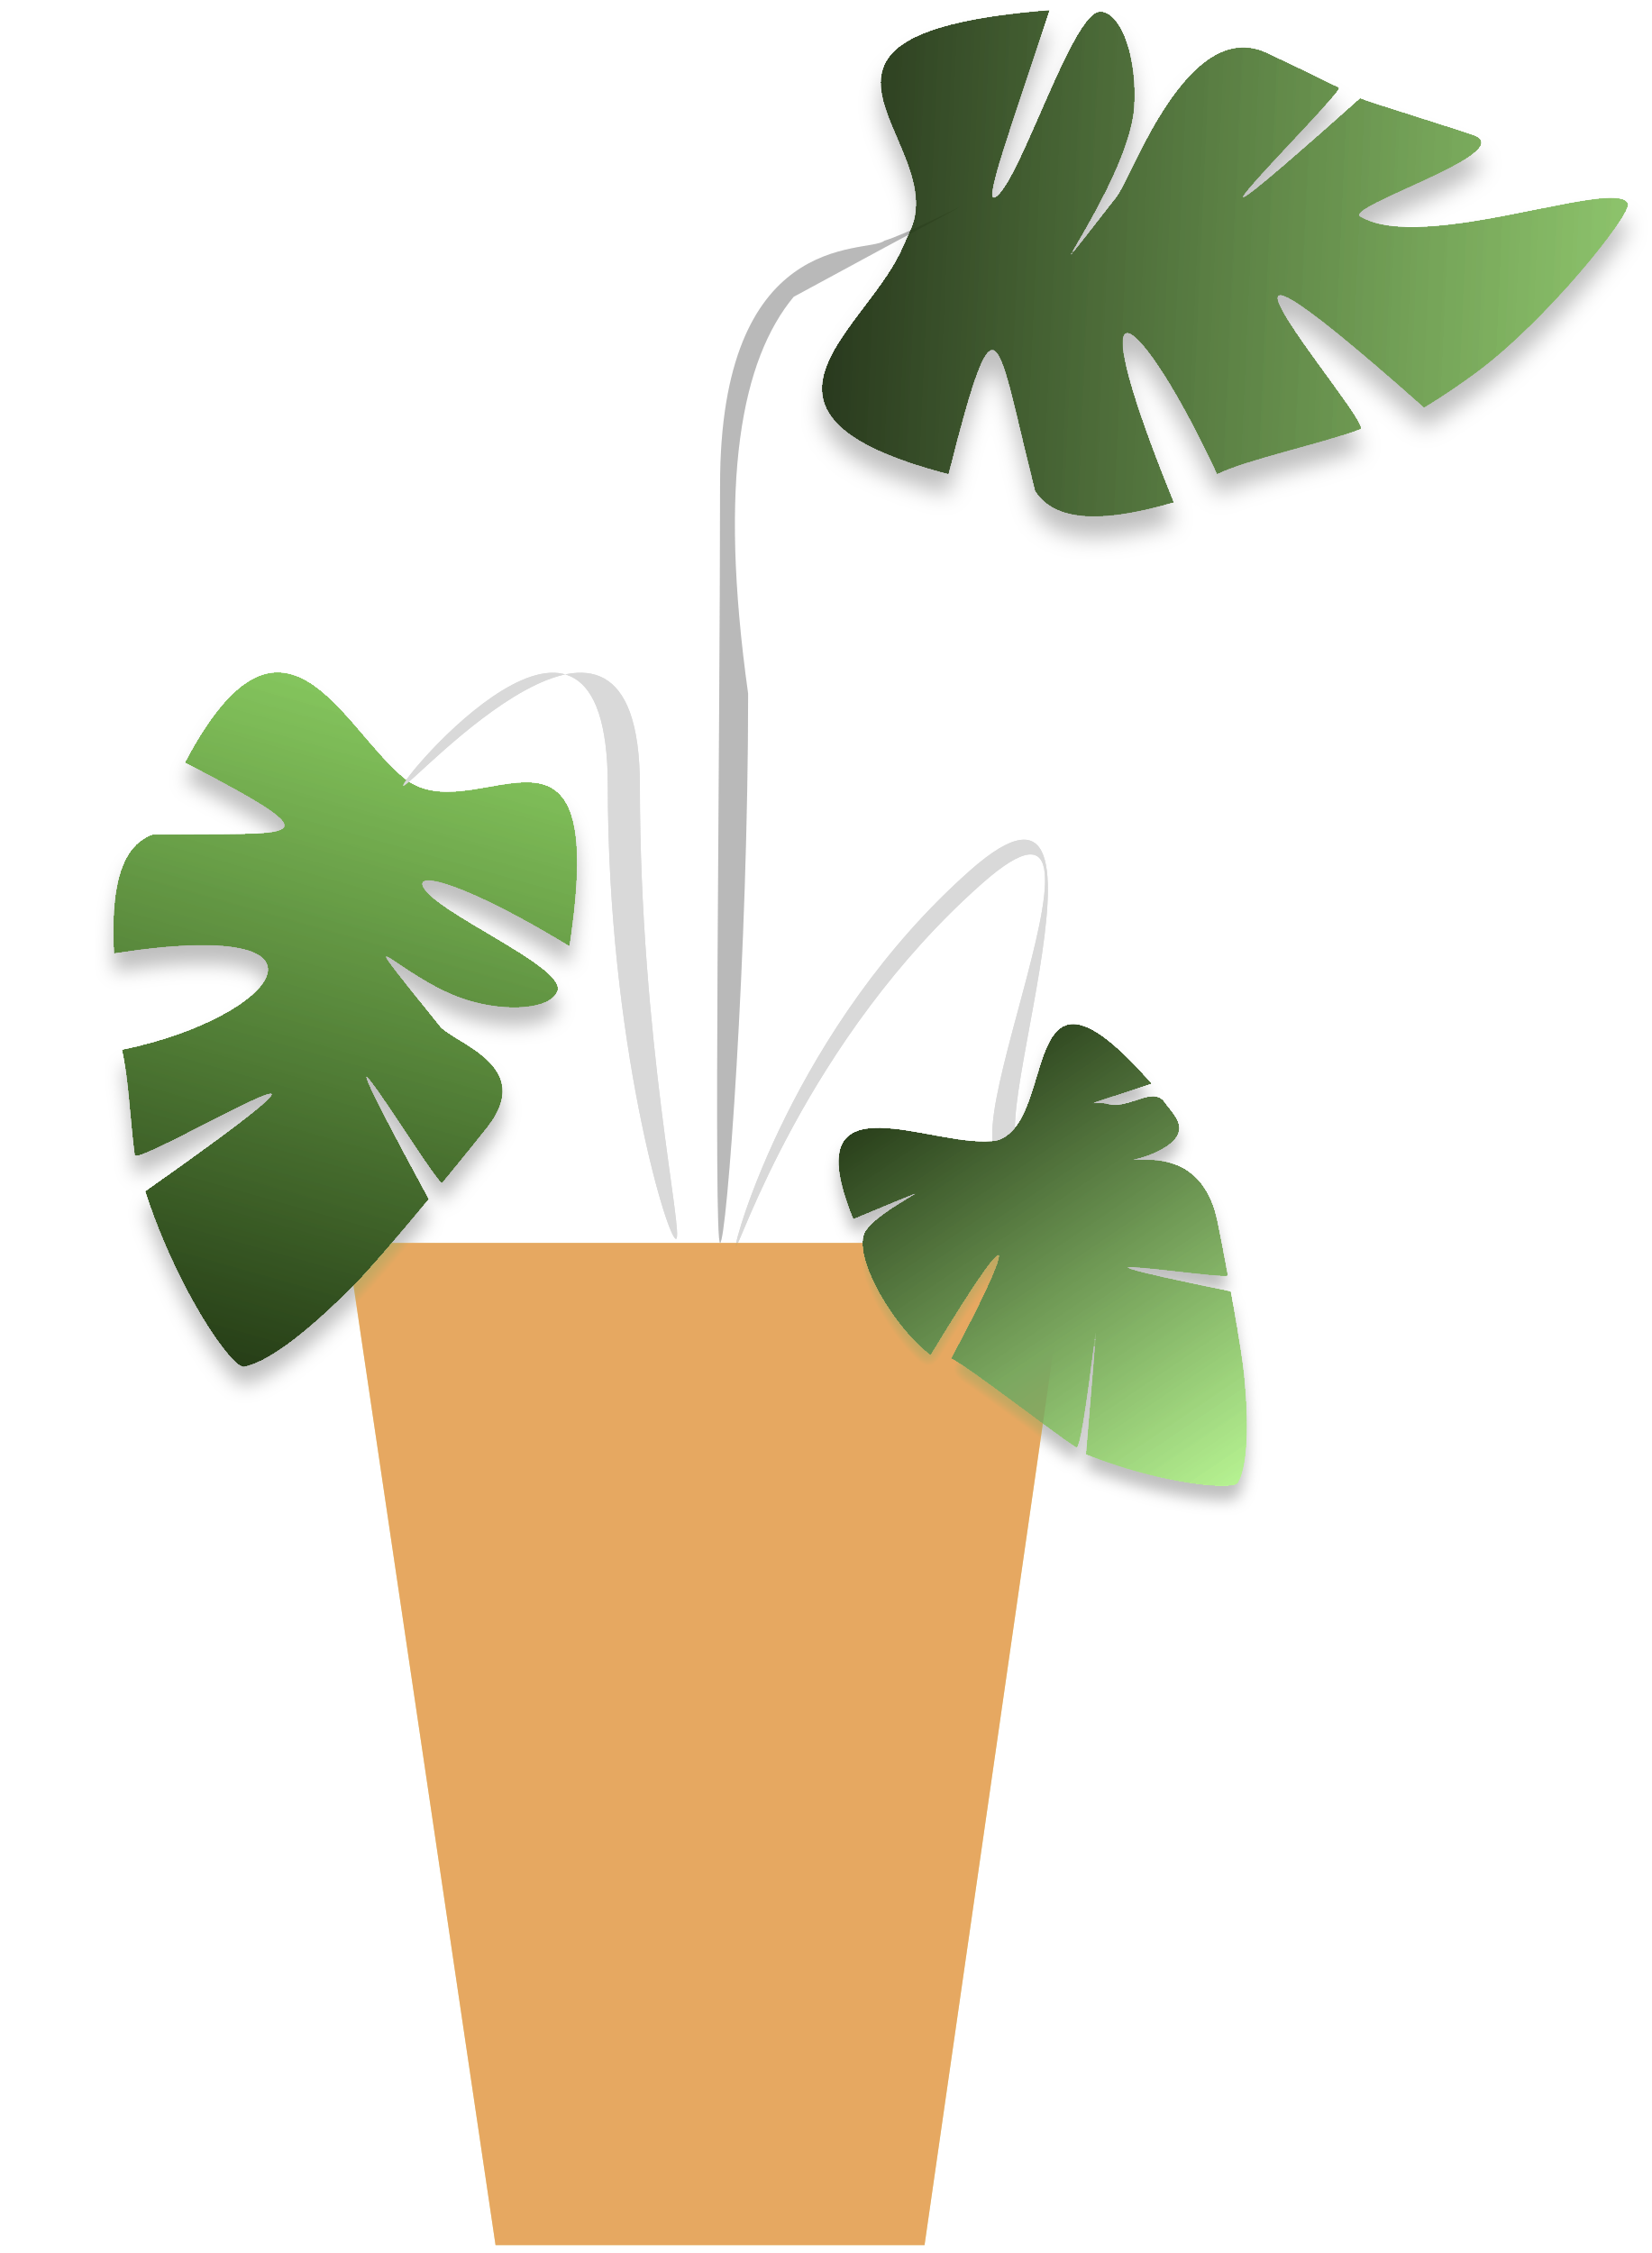
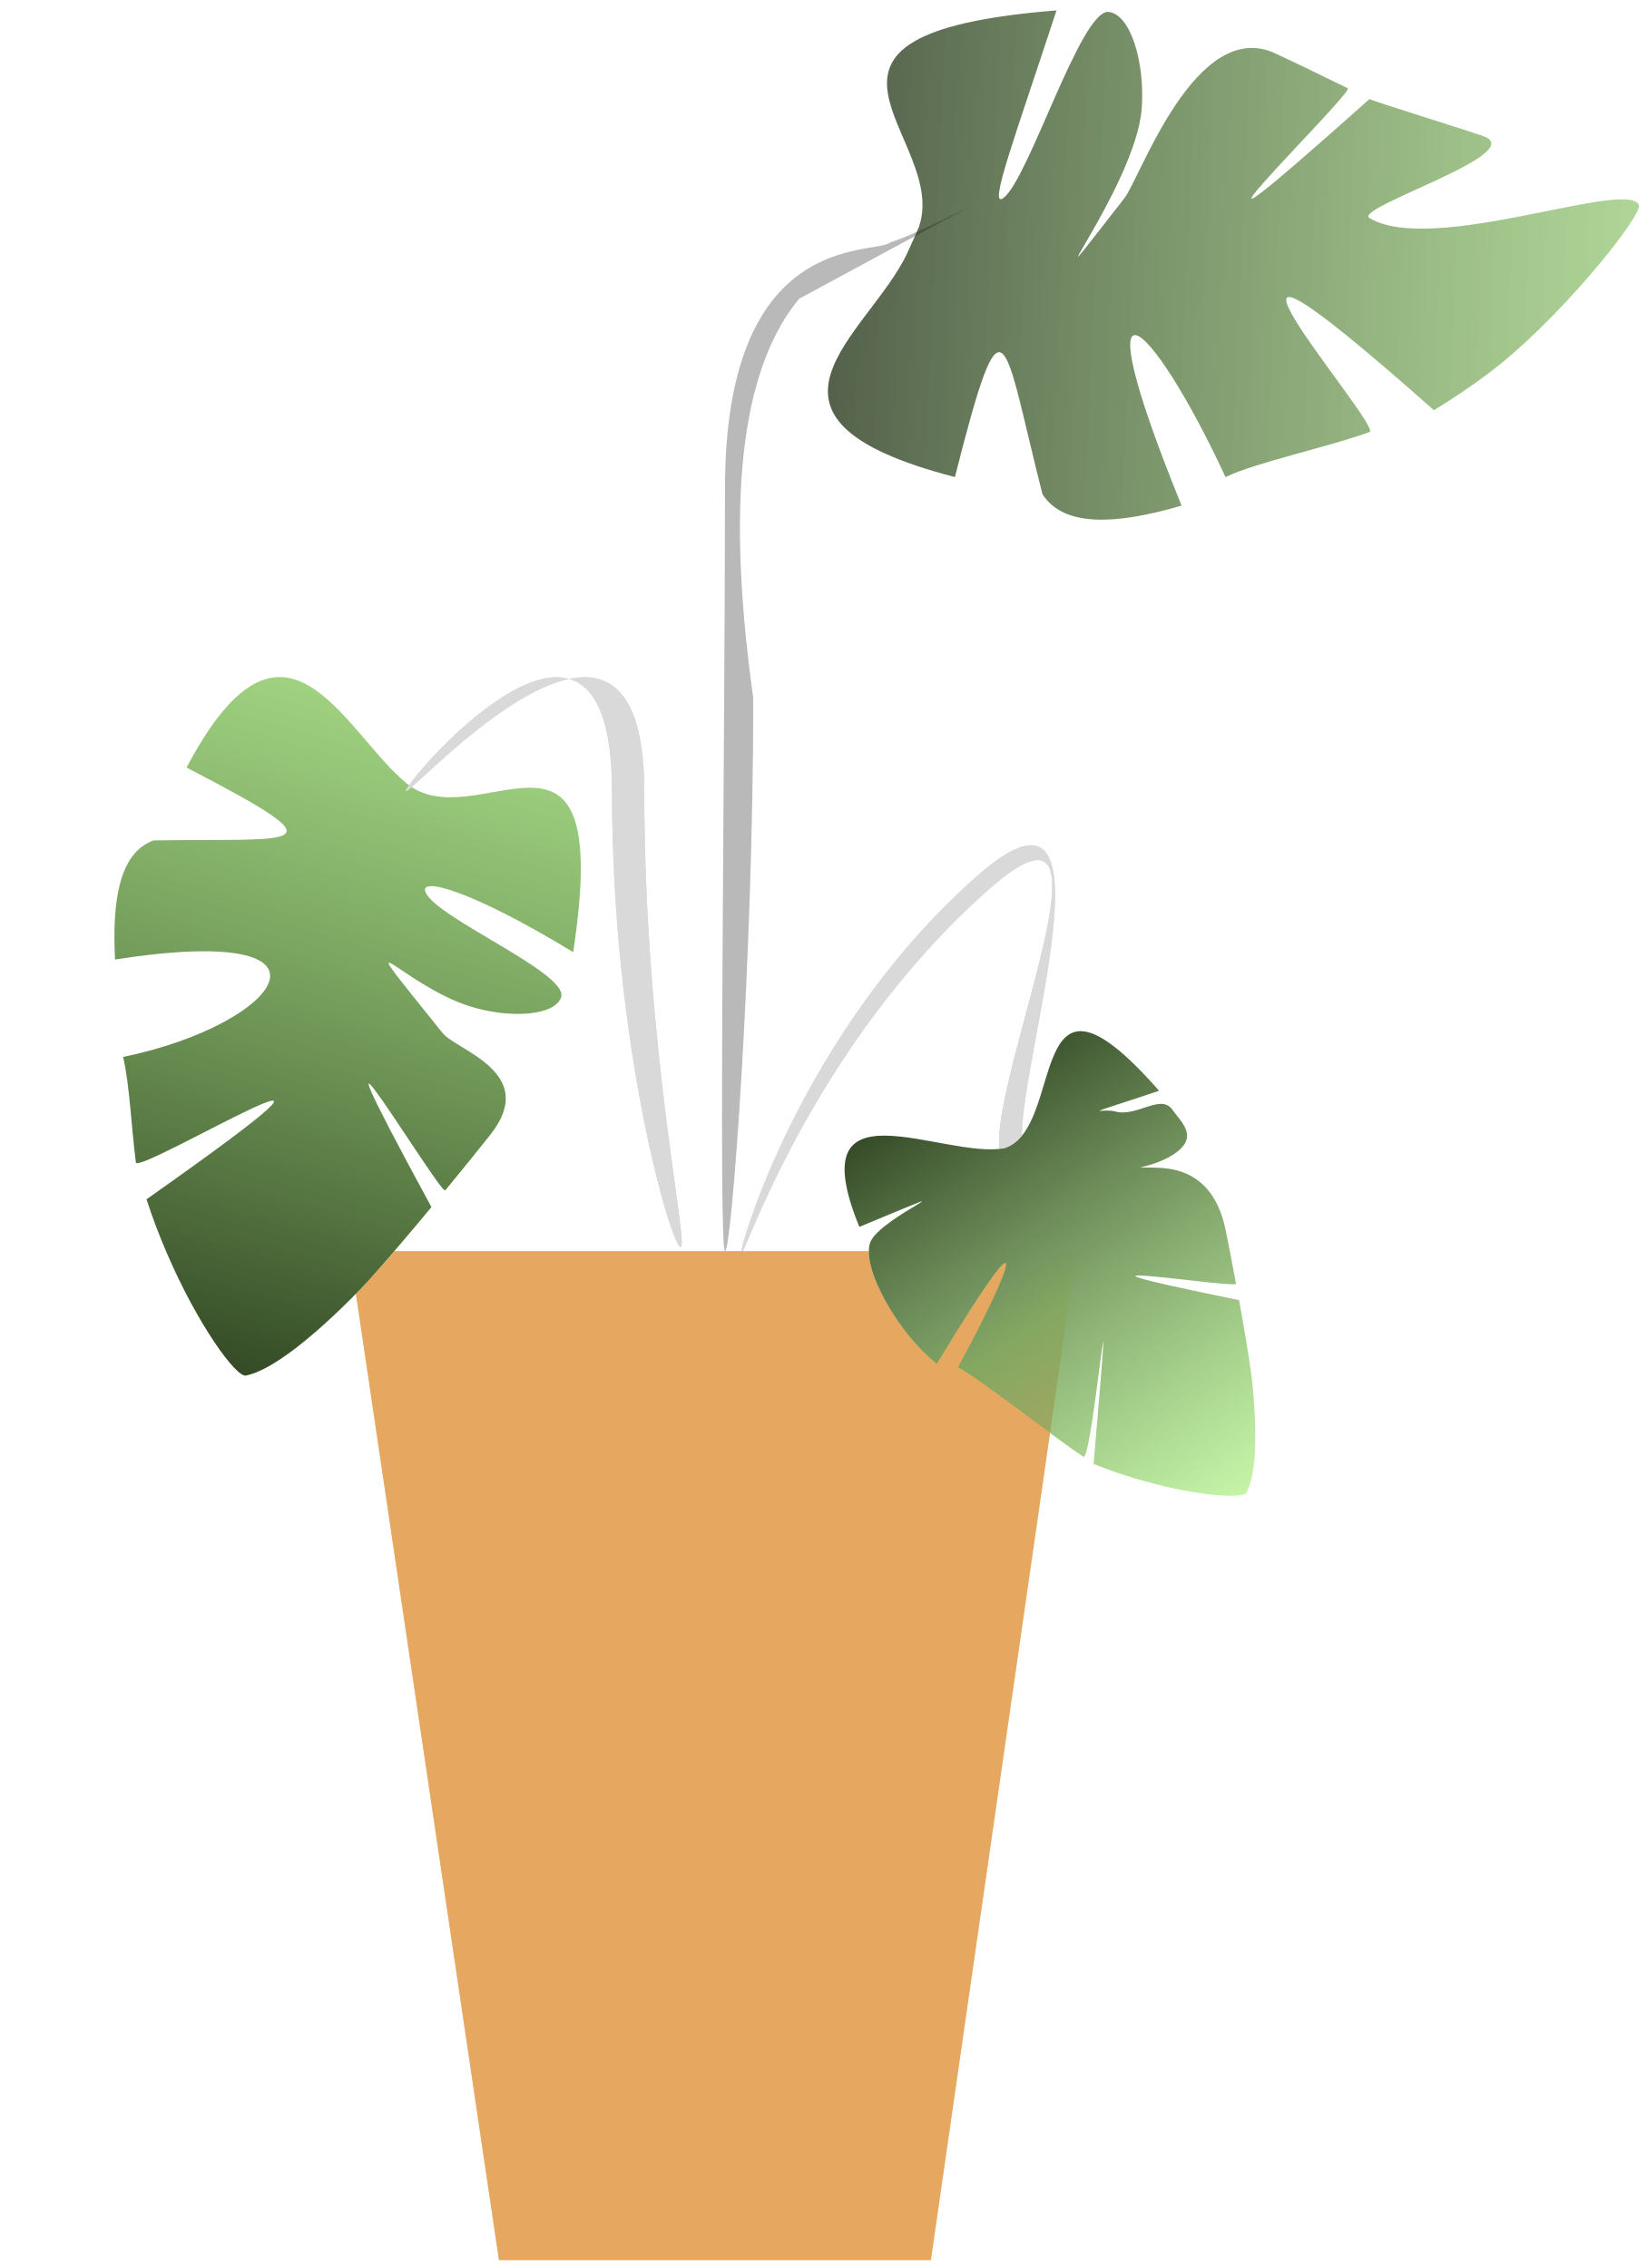
- <svg xmlns="http://www.w3.org/2000/svg" width="206" height="281" viewBox="0 0 206 281" fill="none">
-   <g style="mix-blend-mode:darken" filter="url(#filter0_d_5_292)">
-     <path d="M69.527 123.481C68.86 125.832 63.285 126.264 58.241 124.693C49.733 122.041 42.253 112.326 54.83 128.001C56.557 130.152 66.796 132.874 60.767 140.545C59.545 142.099 57.462 144.677 55.153 147.483C54.592 148.164 35.246 116.039 53.438 149.556C52.864 150.248 52.285 150.942 51.712 151.627C48.819 155.077 46.048 158.291 44.541 159.837C38.858 165.665 33.6 169.832 30.446 170.428C29.258 170.653 24.51 164.22 20.616 155.144C19.731 153.081 18.89 150.881 18.145 148.592C54.327 123.09 17.043 145.686 16.831 144.025C16.251 139.487 16.07 134.545 15.251 130.955C34.883 126.906 44.169 114.199 14.25 118.882C13.863 111.408 14.844 105.624 19.021 104.129C36.816 103.808 43.116 105.486 23.113 95.099C35.303 71.97 42.616 90.785 50.418 97.1C50.647 97.284 50.88 97.451 51.119 97.6C60.047 103.194 75.991 85.267 70.995 117.969C58.532 110.37 51.794 108.507 52.724 110.574C54.178 113.801 70.187 120.449 69.527 123.481Z" fill="url(#paint0_linear_5_292)" shape-rendering="crispEdges" />
+ <svg xmlns="http://www.w3.org/2000/svg" width="204" height="281" viewBox="0 0 204 281" fill="none">
+   <g style="mix-blend-mode:darken">
+     <path d="M69.527 123.481C68.86 125.832 63.285 126.264 58.241 124.693C49.733 122.041 42.253 112.326 54.83 128.001C56.557 130.152 66.796 132.874 60.767 140.545C59.545 142.099 57.462 144.677 55.153 147.483C54.592 148.164 35.246 116.039 53.438 149.556C52.864 150.248 52.285 150.942 51.712 151.627C48.819 155.077 46.048 158.291 44.541 159.837C38.858 165.665 33.6 169.832 30.446 170.428C29.258 170.653 24.51 164.22 20.616 155.144C19.731 153.081 18.89 150.881 18.145 148.592C54.327 123.09 17.043 145.686 16.831 144.025C16.251 139.487 16.07 134.545 15.251 130.955C34.883 126.906 44.169 114.199 14.25 118.882C13.863 111.408 14.844 105.624 19.021 104.129C36.816 103.808 43.116 105.486 23.113 95.099C35.303 71.97 42.616 90.785 50.418 97.1C50.647 97.284 50.88 97.451 51.119 97.6C60.047 103.194 75.991 85.267 70.995 117.969C58.532 110.37 51.794 108.507 52.724 110.574C54.178 113.801 70.187 120.449 69.527 123.481Z" fill="url(#paint0_linear_7_310)" />
  </g>
-   <g filter="url(#filter1_d_5_292)">
-     <path d="M145.164 137.416C146.217 138.971 148.717 140.87 145.299 143.061C139.533 146.756 127.568 144.319 143.009 144.667C145.128 144.715 150.261 144.979 151.795 152.319C152.105 153.806 152.593 156.306 153.102 159.052C153.226 159.719 124.761 155.222 153.475 161.085C153.598 161.765 153.72 162.449 153.839 163.125C154.44 166.532 154.961 169.752 155.126 171.402C155.746 177.627 155.598 182.781 154.39 184.931C153.935 185.741 147.803 185.355 140.538 183.16C138.886 182.661 137.176 182.068 135.461 181.375C138.341 147.48 135.286 181.189 134.204 180.493C131.247 178.591 121.168 170.703 118.65 169.41C125.972 155.858 128.089 149.061 116.054 168.981C111.465 165.513 106.605 157.13 107.791 153.933C108.977 150.737 122.441 145.374 106.442 152.01C98.858 133.404 116.87 143.72 124.443 142.25C124.237 142.317 124.664 142.207 124.443 142.25C132.147 139.762 126.796 116.036 143.567 135.141C132.935 138.718 136.45 137.234 138.126 137.708C140.744 138.449 143.706 135.53 145.164 137.416Z" fill="url(#paint1_linear_5_292)" shape-rendering="crispEdges" />
-   </g>
+   <path d="M145.164 137.416C146.217 138.971 148.717 140.87 145.299 143.061C139.533 146.756 127.568 144.319 143.009 144.667C145.128 144.715 150.261 144.979 151.795 152.319C152.105 153.806 152.593 156.306 153.102 159.052C153.226 159.719 124.761 155.222 153.475 161.085C153.598 161.765 153.72 162.449 153.839 163.125C154.44 166.532 154.961 169.752 155.126 171.402C155.746 177.627 155.598 182.781 154.39 184.931C153.935 185.741 147.803 185.355 140.538 183.16C138.886 182.661 137.176 182.068 135.461 181.375C138.341 147.48 135.286 181.189 134.204 180.493C131.247 178.591 121.168 170.703 118.65 169.41C125.972 155.858 128.089 149.061 116.054 168.981C111.465 165.513 106.605 157.13 107.791 153.933C108.977 150.737 122.441 145.374 106.442 152.01C98.858 133.404 116.87 143.72 124.443 142.25C124.237 142.317 124.664 142.207 124.443 142.25C132.147 139.762 126.796 116.036 143.567 135.141C132.935 138.718 136.45 137.234 138.126 137.708C140.744 138.449 143.706 135.53 145.164 137.416Z" fill="url(#paint1_linear_7_310)" />
  <path d="M79.803 98.019C79.803 129.775 85.408 154.519 84.303 154.519C83.199 154.519 75.803 129.775 75.803 98.019C75.803 66.262 49.199 98.019 50.303 98.019C51.408 98.019 79.803 66.262 79.803 98.019Z" fill="#D9D9D9" />
  <g style="mix-blend-mode:multiply">
    <path d="M93.303 86.519C93.303 118.827 90.632 155.019 89.803 155.019C88.975 155.019 89.803 92.827 89.803 60.519C89.803 44.721 94.227 37.486 98.982 34.019C103.951 30.395 109.281 30.887 110.303 30.019C115.287 28.524 133.982 18.032 98.982 37.019C92.525 44.811 89.541 59.682 93.303 86.519Z" fill="#D9D9D9" />
  </g>
-   <g style="mix-blend-mode:darken" filter="url(#filter2_d_5_292)">
-     <path d="M137.222 1.474C139.944 1.597 141.838 7.537 141.422 13.414C140.719 23.326 125.505 42.177 139.304 24.519C141.197 22.095 148.115 2.037 157.982 6.62C159.981 7.549 163.312 9.151 166.948 10.941C167.831 11.375 137.908 40.584 169.636 12.271C170.534 12.717 183.202 16.571 184.091 17.019C188.576 19.276 167.573 25.778 169.636 27.019C177.415 31.697 201.547 22.121 203 25.392C203.548 26.623 192.947 39.921 184.091 46.467C182.078 47.956 179.905 49.431 177.611 50.825C140.682 18.073 171.384 52.864 169.636 53.519C164.859 55.308 155.491 57.301 151.803 59.107C142.391 38.834 133.629 31.37 146.36 62.647C138.346 64.977 131.818 65.392 129.128 61.239C124.23 42.007 124.441 34.74 118.281 59.107C90.06 51.788 107.444 41.602 112.303 31.519C112.446 31.224 113.735 28.367 113.837 28.069C117.626 16.95 94.093 4.226 130.864 1.29C125.802 16.759 122.298 26.058 124.303 24.519C127.435 22.116 133.762 1.533 137.222 1.474Z" fill="url(#paint2_linear_5_292)" fill-opacity="0.78" shape-rendering="crispEdges" />
+   <g style="mix-blend-mode:darken">
+     <path d="M137.222 1.474C139.944 1.597 141.838 7.537 141.422 13.414C140.719 23.326 125.505 42.177 139.304 24.519C141.197 22.095 148.115 2.037 157.982 6.62C159.981 7.549 163.312 9.151 166.948 10.941C167.831 11.375 137.908 40.584 169.636 12.271C170.534 12.717 183.202 16.571 184.091 17.019C188.576 19.276 167.573 25.778 169.636 27.019C177.415 31.697 201.547 22.121 203 25.392C203.548 26.623 192.947 39.921 184.091 46.467C182.078 47.956 179.905 49.431 177.611 50.825C140.682 18.073 171.384 52.864 169.636 53.519C164.859 55.308 155.491 57.301 151.803 59.107C142.391 38.834 133.629 31.37 146.36 62.647C138.346 64.977 131.818 65.392 129.128 61.239C124.23 42.007 124.441 34.74 118.281 59.107C90.06 51.788 107.444 41.602 112.303 31.519C112.446 31.224 113.735 28.367 113.837 28.069C117.626 16.95 94.093 4.226 130.864 1.29C125.802 16.759 122.298 26.058 124.303 24.519C127.435 22.116 133.762 1.533 137.222 1.474Z" fill="url(#paint2_linear_7_310)" fill-opacity="0.78" />
  </g>
  <g style="mix-blend-mode:darken">
    <path d="M122.441 110.227C100.53 129.627 92.105 155.9 91.758 155.509C91.412 155.118 99.066 127.974 120.977 108.573C142.889 89.173 119.501 149.829 128.932 142.875C111.855 155.467 144.352 90.826 122.441 110.227Z" fill="#D9D9D9" />
  </g>
  <g style="mix-blend-mode:darken">
    <path d="M43.303 155.019H133.303L115.303 280.019H61.803L43.303 155.019Z" fill="#E7DF9C" />
  </g>
-   <g style="mix-blend-mode:darken">
-     <path d="M69.527 123.481C68.86 125.832 63.285 126.264 58.241 124.693C49.733 122.041 42.253 112.326 54.83 128.001C56.557 130.152 66.796 132.874 60.767 140.545C59.545 142.099 57.462 144.677 55.153 147.483C54.592 148.164 35.246 116.039 53.438 149.556C52.864 150.248 52.285 150.942 51.712 151.627C48.819 155.077 46.048 158.291 44.541 159.837C38.858 165.665 33.6 169.832 30.446 170.428C29.258 170.653 24.51 164.22 20.616 155.144C19.731 153.081 18.89 150.881 18.145 148.592C54.327 123.09 17.043 145.686 16.831 144.025C16.251 139.487 16.07 134.545 15.251 130.955C34.883 126.906 44.169 114.199 14.25 118.882C13.863 111.408 14.844 105.624 19.021 104.129C36.816 103.808 43.116 105.486 23.113 95.099C35.303 71.97 42.616 90.785 50.418 97.1C50.647 97.284 50.88 97.451 51.119 97.6C60.047 103.194 75.991 85.267 70.995 117.969C58.532 110.37 51.794 108.507 52.724 110.574C54.178 113.801 70.187 120.449 69.527 123.481Z" fill="url(#paint3_linear_5_292)" />
-   </g>
-   <path d="M145.164 137.416C146.217 138.971 148.717 140.87 145.299 143.061C139.533 146.756 127.568 144.319 143.009 144.667C145.128 144.715 150.261 144.979 151.795 152.319C152.105 153.806 152.593 156.306 153.102 159.052C153.226 159.719 124.761 155.222 153.475 161.085C153.598 161.765 153.72 162.449 153.839 163.125C154.44 166.532 154.961 169.752 155.126 171.402C155.746 177.627 155.598 182.781 154.39 184.931C153.935 185.741 147.803 185.355 140.538 183.16C138.886 182.661 137.176 182.068 135.461 181.375C138.341 147.48 135.286 181.189 134.204 180.493C131.247 178.591 121.168 170.703 118.65 169.41C125.972 155.858 128.089 149.061 116.054 168.981C111.465 165.513 106.605 157.13 107.791 153.933C108.977 150.737 122.441 145.374 106.442 152.01C98.858 133.404 116.87 143.72 124.443 142.25C124.237 142.317 124.664 142.207 124.443 142.25C132.147 139.762 126.796 116.036 143.567 135.141C132.935 138.718 136.45 137.234 138.126 137.708C140.744 138.449 143.706 135.53 145.164 137.416Z" fill="url(#paint4_linear_5_292)" />
  <path d="M79.803 98.019C79.803 129.775 85.408 154.519 84.303 154.519C83.199 154.519 75.803 129.775 75.803 98.019C75.803 66.262 49.199 98.019 50.303 98.019C51.408 98.019 79.803 66.262 79.803 98.019Z" fill="#D9D9D9" />
  <g style="mix-blend-mode:multiply">
    <path d="M93.303 86.519C93.303 118.827 90.632 155.019 89.803 155.019C88.975 155.019 89.803 92.827 89.803 60.519C89.803 44.721 94.227 37.486 98.982 34.019C103.951 30.395 109.281 30.887 110.303 30.019C115.287 28.524 133.982 18.032 98.982 37.019C92.525 44.811 89.541 59.682 93.303 86.519Z" fill="#D9D9D9" />
-   </g>
-   <g style="mix-blend-mode:darken">
-     <path d="M137.222 1.474C139.944 1.597 141.838 7.537 141.422 13.414C140.719 23.326 125.505 42.177 139.304 24.519C141.197 22.095 148.115 2.037 157.982 6.62C159.981 7.549 163.312 9.151 166.948 10.941C167.831 11.375 137.908 40.584 169.636 12.271C170.534 12.717 183.202 16.571 184.091 17.019C188.576 19.276 167.573 25.778 169.636 27.019C177.415 31.697 201.547 22.121 203 25.392C203.548 26.623 192.947 39.921 184.091 46.467C182.078 47.956 179.905 49.431 177.611 50.825C140.682 18.073 171.384 52.864 169.636 53.519C164.859 55.308 155.491 57.301 151.803 59.107C142.391 38.834 133.629 31.37 146.36 62.647C138.346 64.977 131.818 65.392 129.128 61.239C124.23 42.007 124.441 34.74 118.281 59.107C90.06 51.788 107.444 41.602 112.303 31.519C112.446 31.224 113.735 28.367 113.837 28.069C117.626 16.95 94.093 4.226 130.864 1.29C125.802 16.759 122.298 26.058 124.303 24.519C127.435 22.116 133.762 1.533 137.222 1.474Z" fill="url(#paint5_linear_5_292)" fill-opacity="0.78" />
  </g>
  <g style="mix-blend-mode:darken">
    <path d="M122.441 110.227C100.53 129.627 92.105 155.9 91.758 155.509C91.412 155.118 99.066 127.974 120.977 108.573C142.889 89.173 119.501 149.829 128.932 142.875C111.855 155.467 144.352 90.826 122.441 110.227Z" fill="#D9D9D9" />
  </g>
  <g style="mix-blend-mode:darken">
    <path d="M43.303 155.019H133.303L115.303 280.019H61.803L43.303 155.019Z" fill="#E6A861" />
  </g>
  <defs>
-     <filter id="filter0_d_5_292" x="11.844" y="83.887" width="62.429" height="91.204" filterUnits="userSpaceOnUse" color-interpolation-filters="sRGB">
-       <feFlood flood-opacity="0" result="BackgroundImageFix" />
-       <feColorMatrix in="SourceAlpha" type="matrix" values="0 0 0 0 0 0 0 0 0 0 0 0 0 0 0 0 0 0 127 0" result="hardAlpha" />
-       <feOffset dy="2.329" />
-       <feGaussianBlur stdDeviation="1.164" />
-       <feComposite in2="hardAlpha" operator="out" />
-       <feColorMatrix type="matrix" values="0 0 0 0 0 0 0 0 0 0 0 0 0 0 0 0 0 0 0.25 0" />
-       <feBlend mode="normal" in2="BackgroundImageFix" result="effect1_dropShadow_5_292" />
-       <feBlend mode="normal" in="SourceGraphic" in2="effect1_dropShadow_5_292" result="shape" />
-     </filter>
-     <filter id="filter1_d_5_292" x="102.826" y="127.76" width="54.447" height="61.141" filterUnits="userSpaceOnUse" color-interpolation-filters="sRGB">
-       <feFlood flood-opacity="0" result="BackgroundImageFix" />
-       <feColorMatrix in="SourceAlpha" type="matrix" values="0 0 0 0 0 0 0 0 0 0 0 0 0 0 0 0 0 0 127 0" result="hardAlpha" />
-       <feOffset dy="1.79" />
-       <feGaussianBlur stdDeviation="0.895" />
-       <feComposite in2="hardAlpha" operator="out" />
-       <feColorMatrix type="matrix" values="0 0 0 0 0 0 0 0 0 0 0 0 0 0 0 0 0 0 0.25 0" />
-       <feBlend mode="normal" in2="BackgroundImageFix" result="effect1_dropShadow_5_292" />
-       <feBlend mode="normal" in="SourceGraphic" in2="effect1_dropShadow_5_292" result="shape" />
-     </filter>
-     <filter id="filter2_d_5_292" x="99.952" y="1.29" width="105.665" height="68.292" filterUnits="userSpaceOnUse" color-interpolation-filters="sRGB">
-       <feFlood flood-opacity="0" result="BackgroundImageFix" />
-       <feColorMatrix in="SourceAlpha" type="matrix" values="0 0 0 0 0 0 0 0 0 0 0 0 0 0 0 0 0 0 127 0" result="hardAlpha" />
-       <feOffset dy="2.597" />
-       <feGaussianBlur stdDeviation="1.298" />
-       <feComposite in2="hardAlpha" operator="out" />
-       <feColorMatrix type="matrix" values="0 0 0 0 0 0 0 0 0 0 0 0 0 0 0 0 0 0 0.25 0" />
-       <feBlend mode="normal" in2="BackgroundImageFix" result="effect1_dropShadow_5_292" />
-       <feBlend mode="normal" in="SourceGraphic" in2="effect1_dropShadow_5_292" result="shape" />
-     </filter>
-     <linearGradient id="paint0_linear_5_292" x1="-112.348" y1="41.918" x2="-138.377" y2="133.597" gradientUnits="userSpaceOnUse">
+     <linearGradient id="paint0_linear_7_310" x1="-112.348" y1="41.918" x2="-138.377" y2="133.597" gradientUnits="userSpaceOnUse">
      <stop stop-color="#7AC04F" stop-opacity="0.72" />
      <stop offset="1" stop-color="#1B2D0F" stop-opacity="0.96" />
    </linearGradient>
-     <linearGradient id="paint1_linear_5_292" x1="20.11" y1="191.837" x2="61.186" y2="252.472" gradientUnits="userSpaceOnUse">
+     <linearGradient id="paint1_linear_7_310" x1="20.11" y1="191.837" x2="61.186" y2="252.472" gradientUnits="userSpaceOnUse">
      <stop stop-color="#1B2D0F" stop-opacity="0.96" />
      <stop offset="1" stop-color="#B8FB8F" stop-opacity="0.72" />
    </linearGradient>
-     <linearGradient id="paint2_linear_5_292" x1="95.185" y1="219.728" x2="201.346" y2="224.545" gradientUnits="userSpaceOnUse">
-       <stop stop-color="#1B2D0F" stop-opacity="0.96" />
-       <stop offset="1" stop-color="#7AC04F" stop-opacity="0.72" />
-     </linearGradient>
-     <linearGradient id="paint3_linear_5_292" x1="-112.348" y1="41.918" x2="-138.377" y2="133.597" gradientUnits="userSpaceOnUse">
-       <stop stop-color="#7AC04F" stop-opacity="0.72" />
-       <stop offset="1" stop-color="#1B2D0F" stop-opacity="0.96" />
-     </linearGradient>
-     <linearGradient id="paint4_linear_5_292" x1="20.11" y1="191.837" x2="61.186" y2="252.472" gradientUnits="userSpaceOnUse">
-       <stop stop-color="#1B2D0F" stop-opacity="0.96" />
-       <stop offset="1" stop-color="#B8FB8F" stop-opacity="0.72" />
-     </linearGradient>
-     <linearGradient id="paint5_linear_5_292" x1="95.185" y1="219.728" x2="201.346" y2="224.545" gradientUnits="userSpaceOnUse">
+     <linearGradient id="paint2_linear_7_310" x1="95.185" y1="219.728" x2="201.346" y2="224.545" gradientUnits="userSpaceOnUse">
      <stop stop-color="#1B2D0F" stop-opacity="0.96" />
      <stop offset="1" stop-color="#7AC04F" stop-opacity="0.72" />
    </linearGradient>
  </defs>
</svg>
